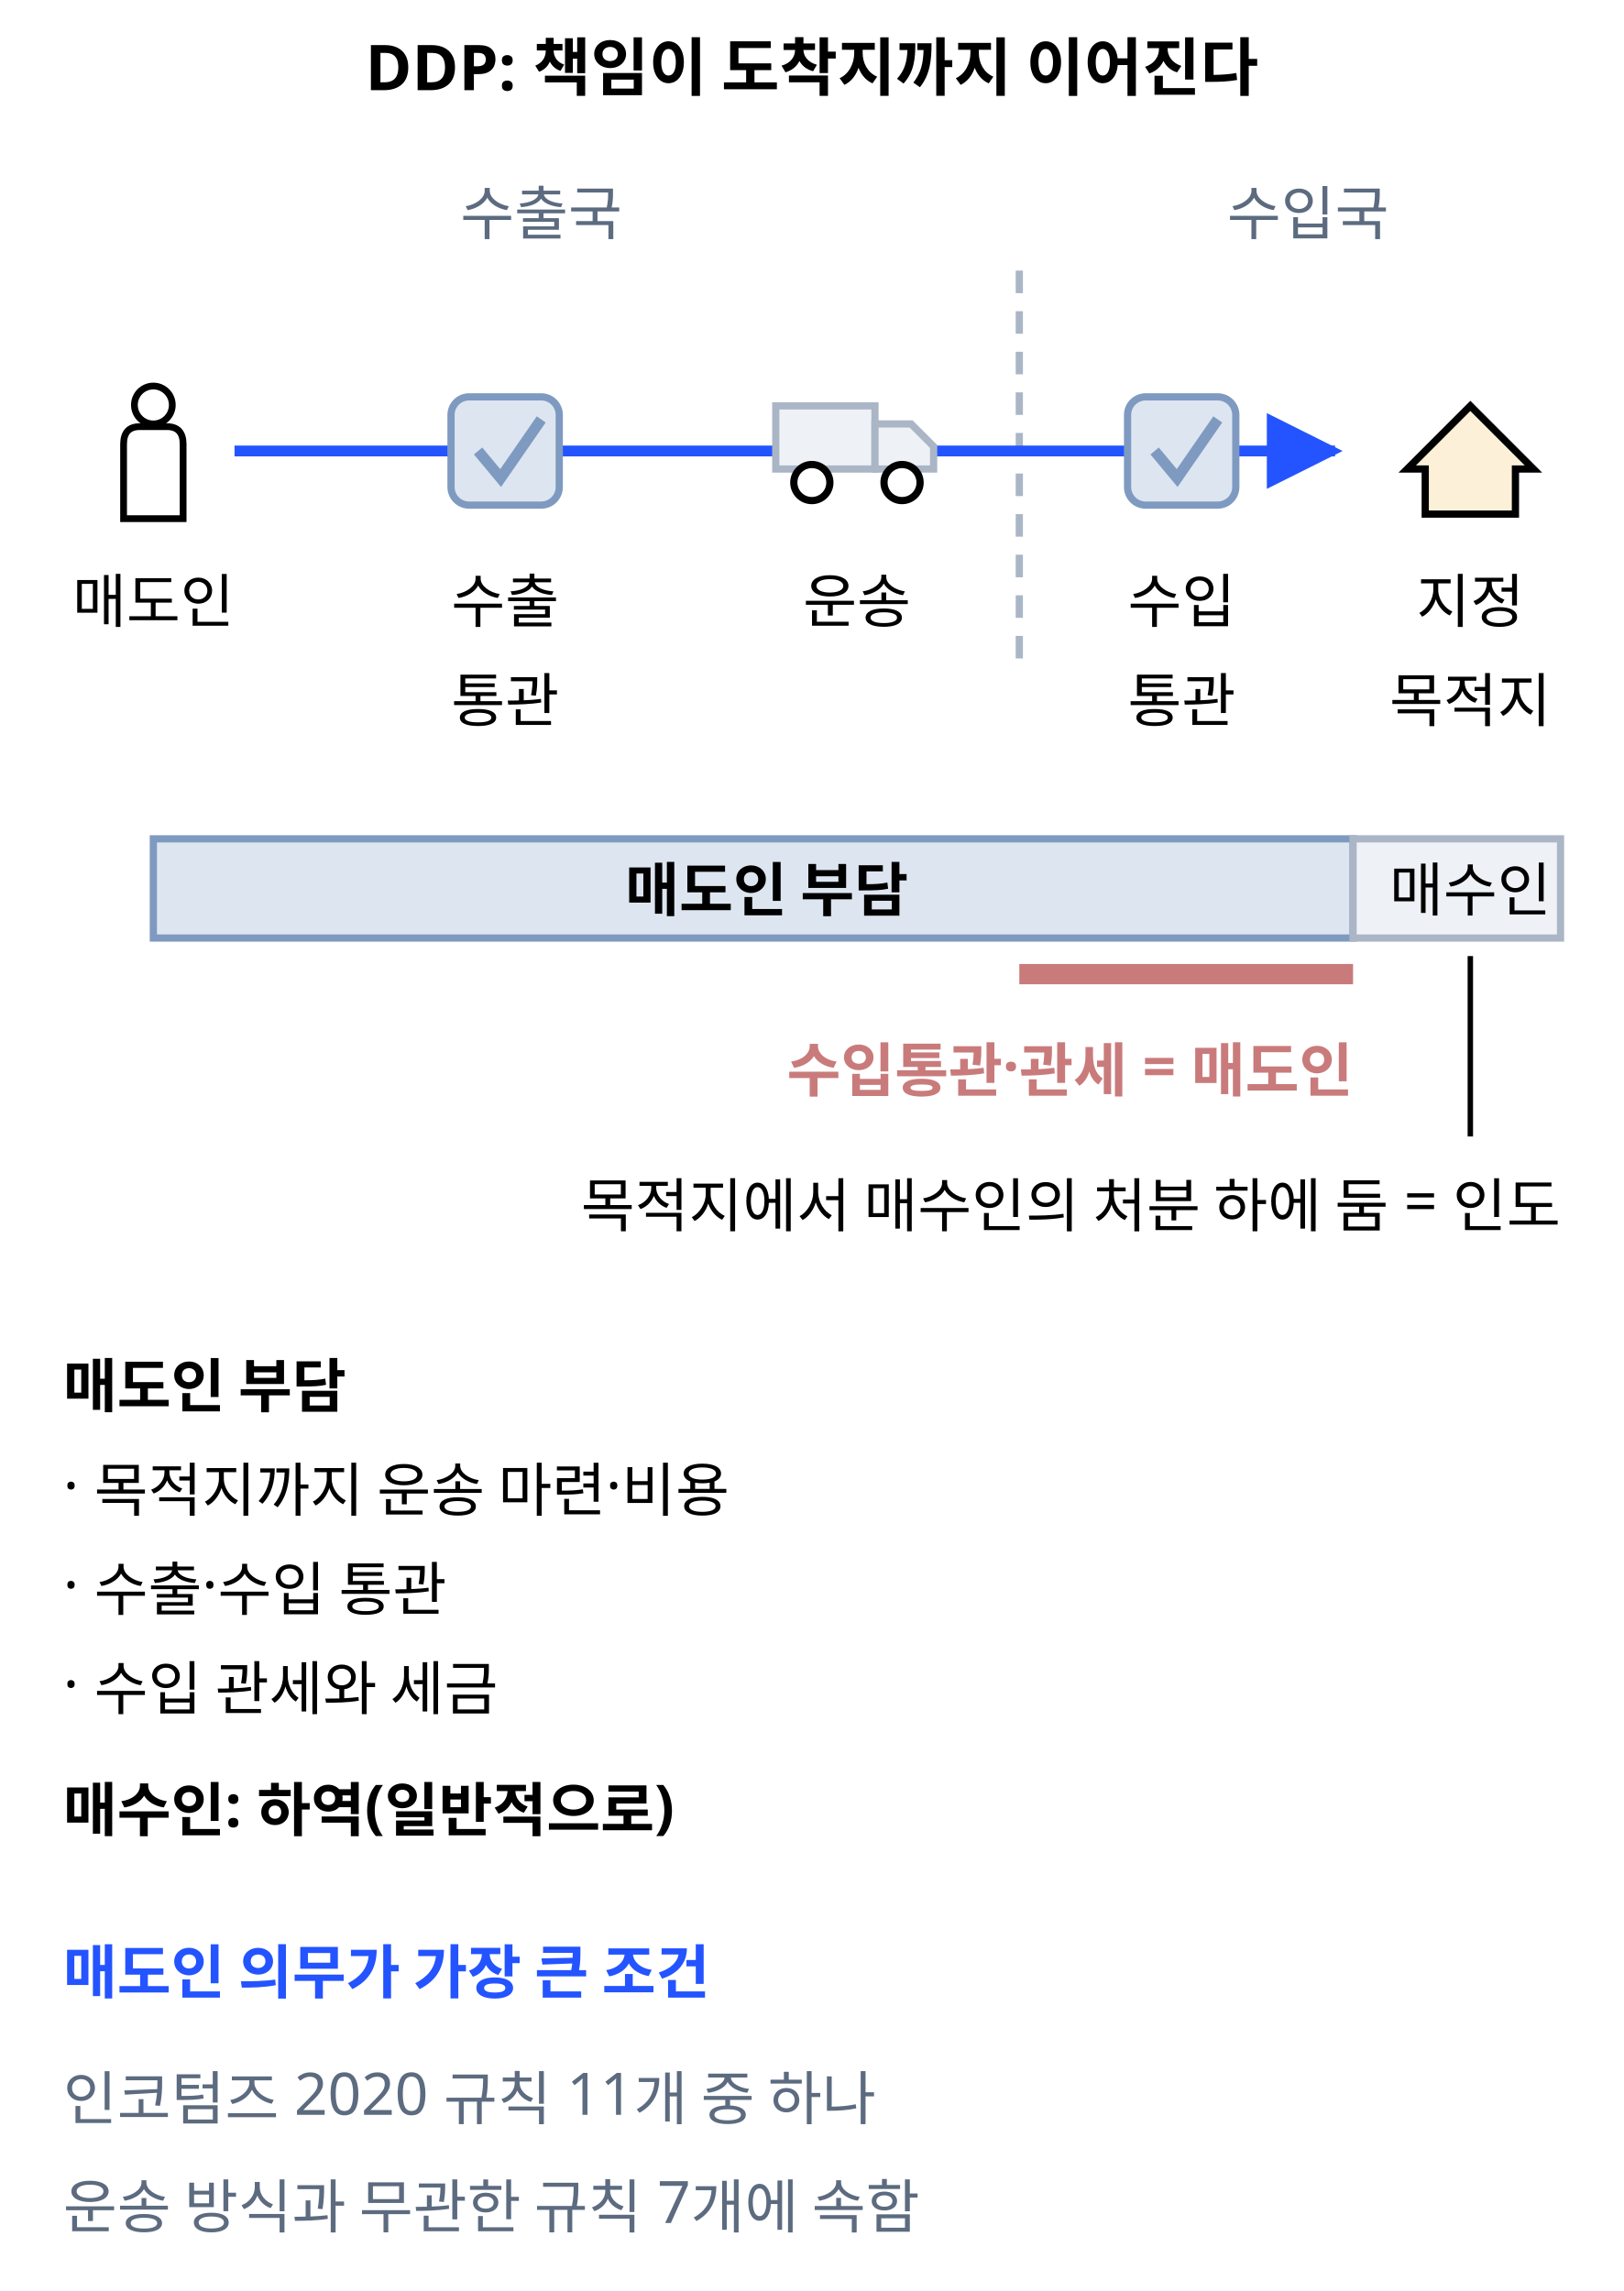
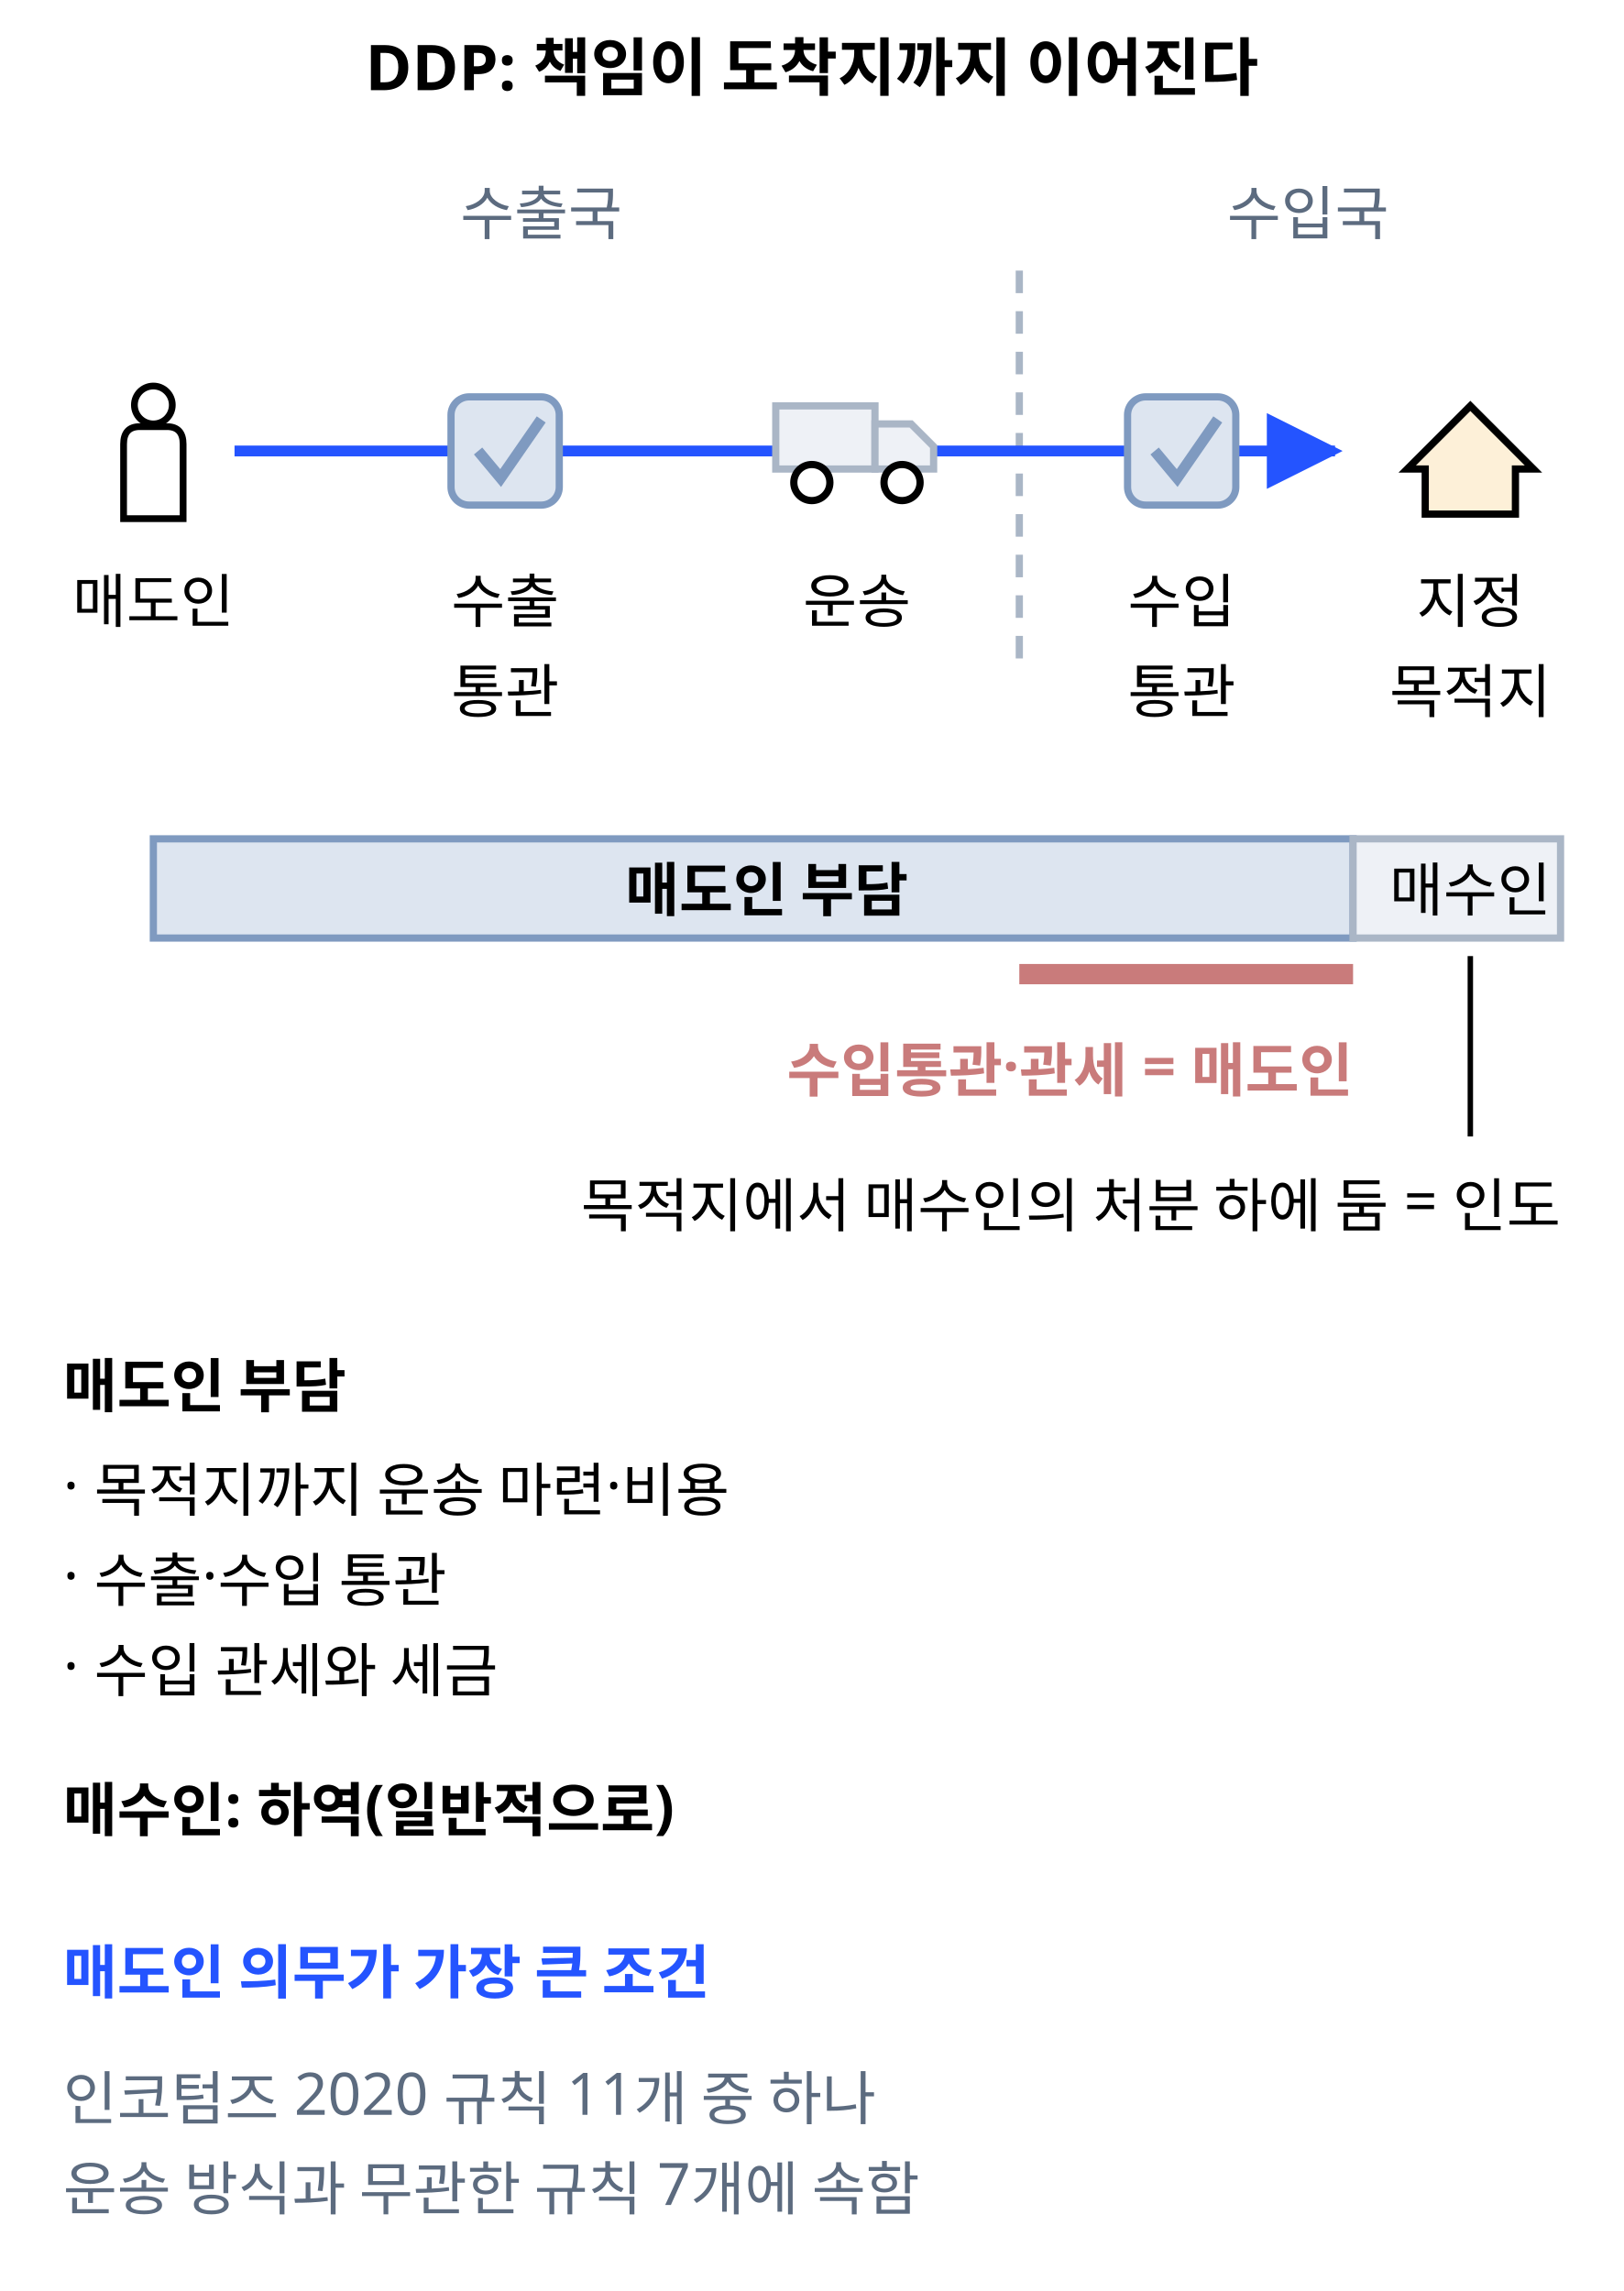
<svg xmlns="http://www.w3.org/2000/svg" class="si si-illus" viewBox="0 0 360 508" style="max-width:360px;color:var(--si-ink,var(--text,#1f2328))" role="img" aria-labelledby="ddp-t" font-family="'Pretendard','Noto Sans KR','Apple SD Gothic Neo',sans-serif" font-size="13" fill="currentColor">
  <defs>
    <marker id="ddp-ar" viewBox="0 0 10 10" refX="9" refY="5" markerWidth="7" markerHeight="7" orient="auto-start-reverse">
      <path d="M0,0L10,5L0,10z" style="fill:var(--si-accent,#2454ff)" />
    </marker>
  </defs>
  <text x="180" y="20" text-anchor="middle" font-size="14" font-weight="700">DDP: 책임이 도착지까지 이어진다</text>
  <text x="120" y="52" text-anchor="middle" style="fill:var(--si-general,#5c6b7f)">수출국</text>
  <text x="290" y="52" text-anchor="middle" style="fill:var(--si-general,#5c6b7f)">수입국</text>
  <line x1="226" y1="60" x2="226" y2="150" style="stroke:var(--si-gray-s,#aab6c6);fill:none" stroke-width="1.6" stroke-dasharray="5 4" />
  <line x1="52" y1="100" x2="296" y2="100" style="stroke:var(--si-accent,#2454ff);fill:none" stroke-width="2.4" marker-end="url(#ddp-ar)" />
  <path d="M27.4,115 L27.4,98.5 Q27.4,94.6 31,94.6 L37,94.6 Q40.6,94.6 40.6,98.5 L40.6,115Z" style="stroke:currentColor;fill:none" stroke-width="1.5" />
  <circle cx="34" cy="89.8" r="4.2" style="stroke:currentColor;fill:none" stroke-width="1.5" />
  <rect x="100" y="88" width="24" height="24" rx="4" style="stroke:var(--si-blue-s,#7f9ac0);fill:var(--si-blue-f,#dde5f0)" stroke-width="1.6" />
  <polyline points="106,100 111,106 120,93" style="stroke:var(--si-blue-s,#7f9ac0);fill:none" stroke-width="2.4" />
  <rect x="172" y="90" width="22" height="14" style="stroke:var(--si-gray-s,#aab6c6);fill:var(--si-gray-f,#eef1f6)" stroke-width="1.6" />
  <path d="M194 94 L202 94 L207 99 L207 104 L194 104 Z" style="stroke:var(--si-gray-s,#aab6c6);fill:var(--si-gray-f,#eef1f6)" stroke-width="1.6" />
  <circle cx="180" cy="107" r="4" style="stroke:currentColor;fill:var(--si-bg,#ffffff)" stroke-width="1.6" />
  <circle cx="200" cy="107" r="4" style="stroke:currentColor;fill:var(--si-bg,#ffffff)" stroke-width="1.6" />
  <rect x="250" y="88" width="24" height="24" rx="4" style="stroke:var(--si-blue-s,#7f9ac0);fill:var(--si-blue-f,#dde5f0)" stroke-width="1.6" />
  <polyline points="256,100 261,106 270,93" style="stroke:var(--si-blue-s,#7f9ac0);fill:none" stroke-width="2.4" />
  <path d="M312 104 L326 90 L340 104 L336 104 L336 114 L316 114 L316 104 Z" style="stroke:currentColor;fill:var(--si-amber-f,#fdf0d8)" stroke-width="1.6" />
  <text x="34" y="138" text-anchor="middle">매도인</text>
  <text x="112" y="138" text-anchor="middle">수출</text>
-   <text x="112" y="160" text-anchor="middle">통관</text>
+   <text x="112" y="158" text-anchor="middle">통관</text>
  <text x="190" y="138" text-anchor="middle">운송</text>
  <text x="262" y="138" text-anchor="middle">수입</text>
-   <text x="262" y="160" text-anchor="middle">통관</text>
+   <text x="262" y="158" text-anchor="middle">통관</text>
  <text x="326" y="138" text-anchor="middle">지정</text>
-   <text x="326" y="160" text-anchor="middle">목적지</text>
+   <text x="326" y="158" text-anchor="middle">목적지</text>
  <rect x="34" y="186" width="266" height="22" style="stroke:var(--si-blue-s,#7f9ac0);fill:var(--si-blue-f,#dde5f0)" stroke-width="1.6" />
  <text x="170" y="202" text-anchor="middle" font-weight="700">매도인 부담</text>
  <rect x="300" y="186" width="46" height="22" style="stroke:var(--si-gray-s,#aab6c6);fill:var(--si-gray-f,#eef1f6)" stroke-width="1.6" />
  <text x="326" y="202" text-anchor="middle">매수인</text>
  <line x1="226" y1="216" x2="300" y2="216" style="stroke:var(--si-rose-s,#c97b7b);fill:none" stroke-width="4.5" />
  <text x="300" y="242" text-anchor="end" font-weight="700" style="fill:var(--si-rose-s,#c97b7b)">수입통관·관세 = 매도인</text>
  <line x1="326" y1="252" x2="326" y2="212" style="stroke:currentColor;fill:none" stroke-width="1.2" />
  <text x="346" y="272" text-anchor="end">목적지에서 매수인의 처분 하에 둠 = 인도</text>
  <text x="14" y="312" font-weight="700">매도인 부담</text>
  <text x="14" y="334">· 목적지까지 운송 마련·비용</text>
-   <text x="14" y="356">· 수출·수입 통관</text>
-   <text x="14" y="378">· 수입 관세와 세금</text>
+   <text x="14" y="354">· 수출·수입 통관</text>
+   <text x="14" y="374">· 수입 관세와 세금</text>
  <text x="14" y="406" font-weight="700">매수인: 하역(일반적으로)</text>
  <text x="14" y="442" font-weight="700" style="fill:var(--si-accent,#2454ff)">매도인 의무가 가장 큰 조건</text>
  <text x="14" y="470" style="fill:var(--si-general,#5c6b7f)">인코텀즈 2020 규칙 11개 중 하나</text>
-   <text x="14" y="494" style="fill:var(--si-general,#5c6b7f)">운송 방식과 무관한 규칙 7개에 속함</text>
+   <text x="14" y="490" style="fill:var(--si-general,#5c6b7f)">운송 방식과 무관한 규칙 7개에 속함</text>
</svg>
